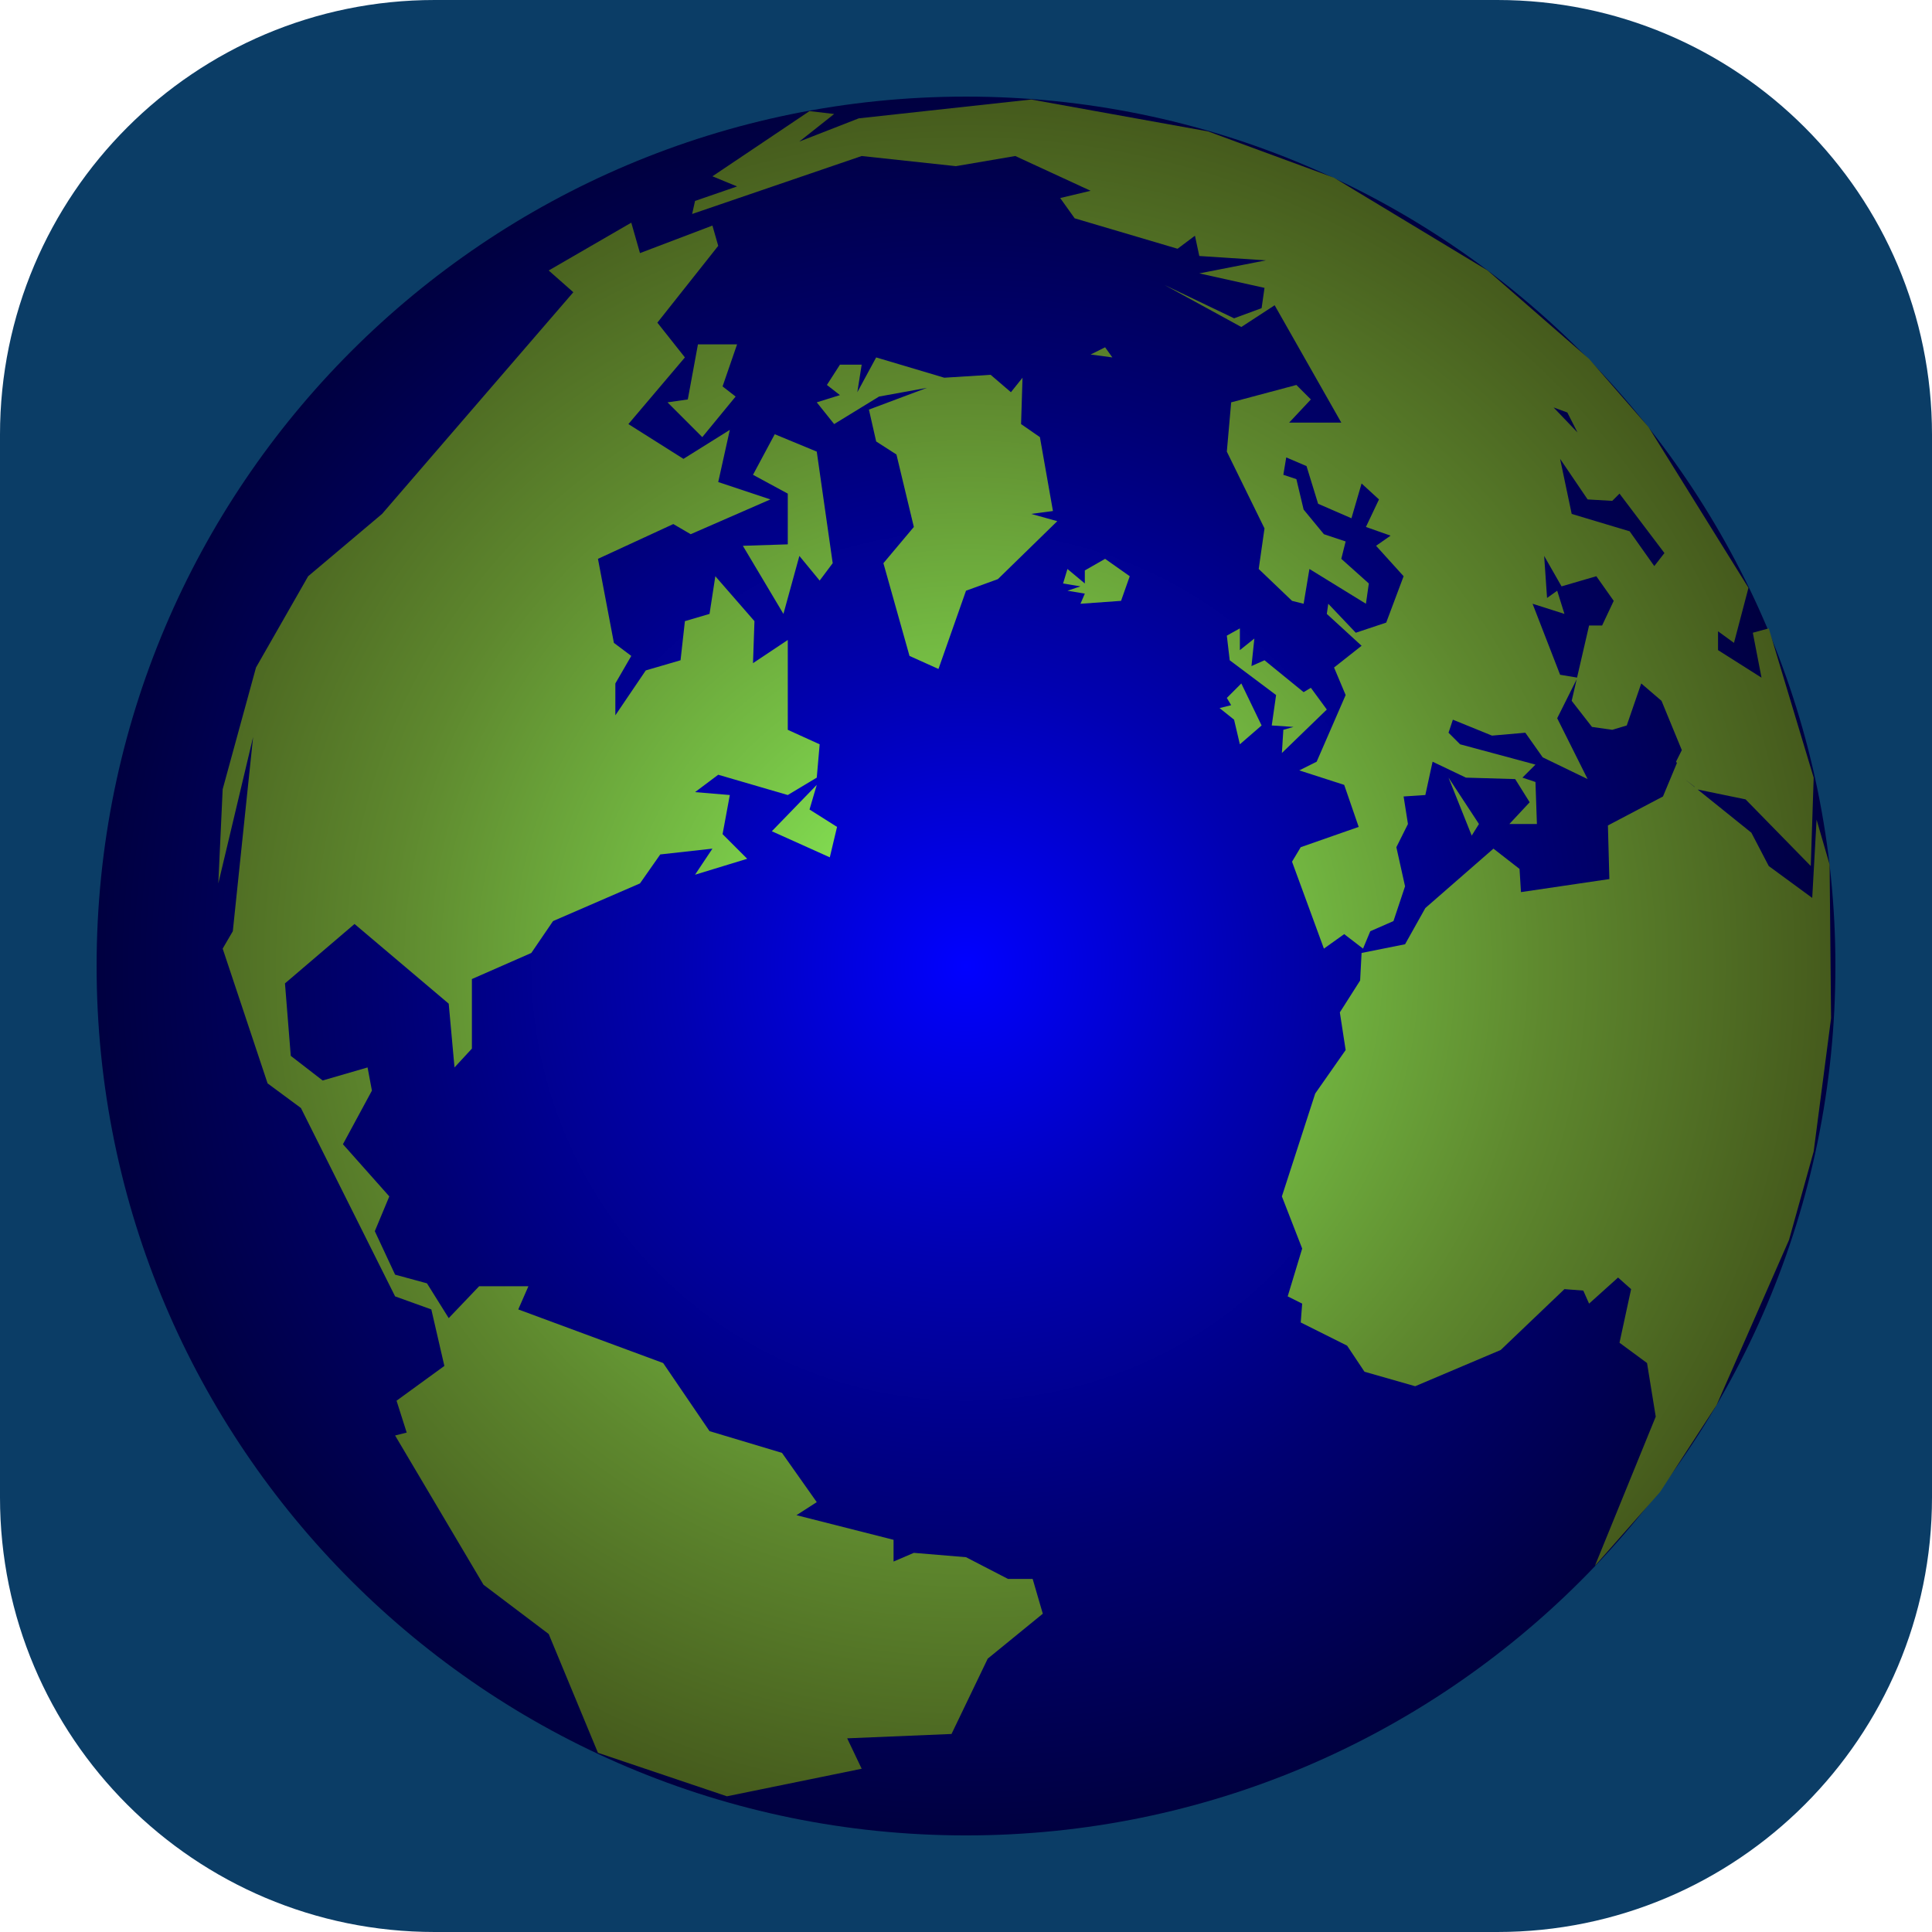
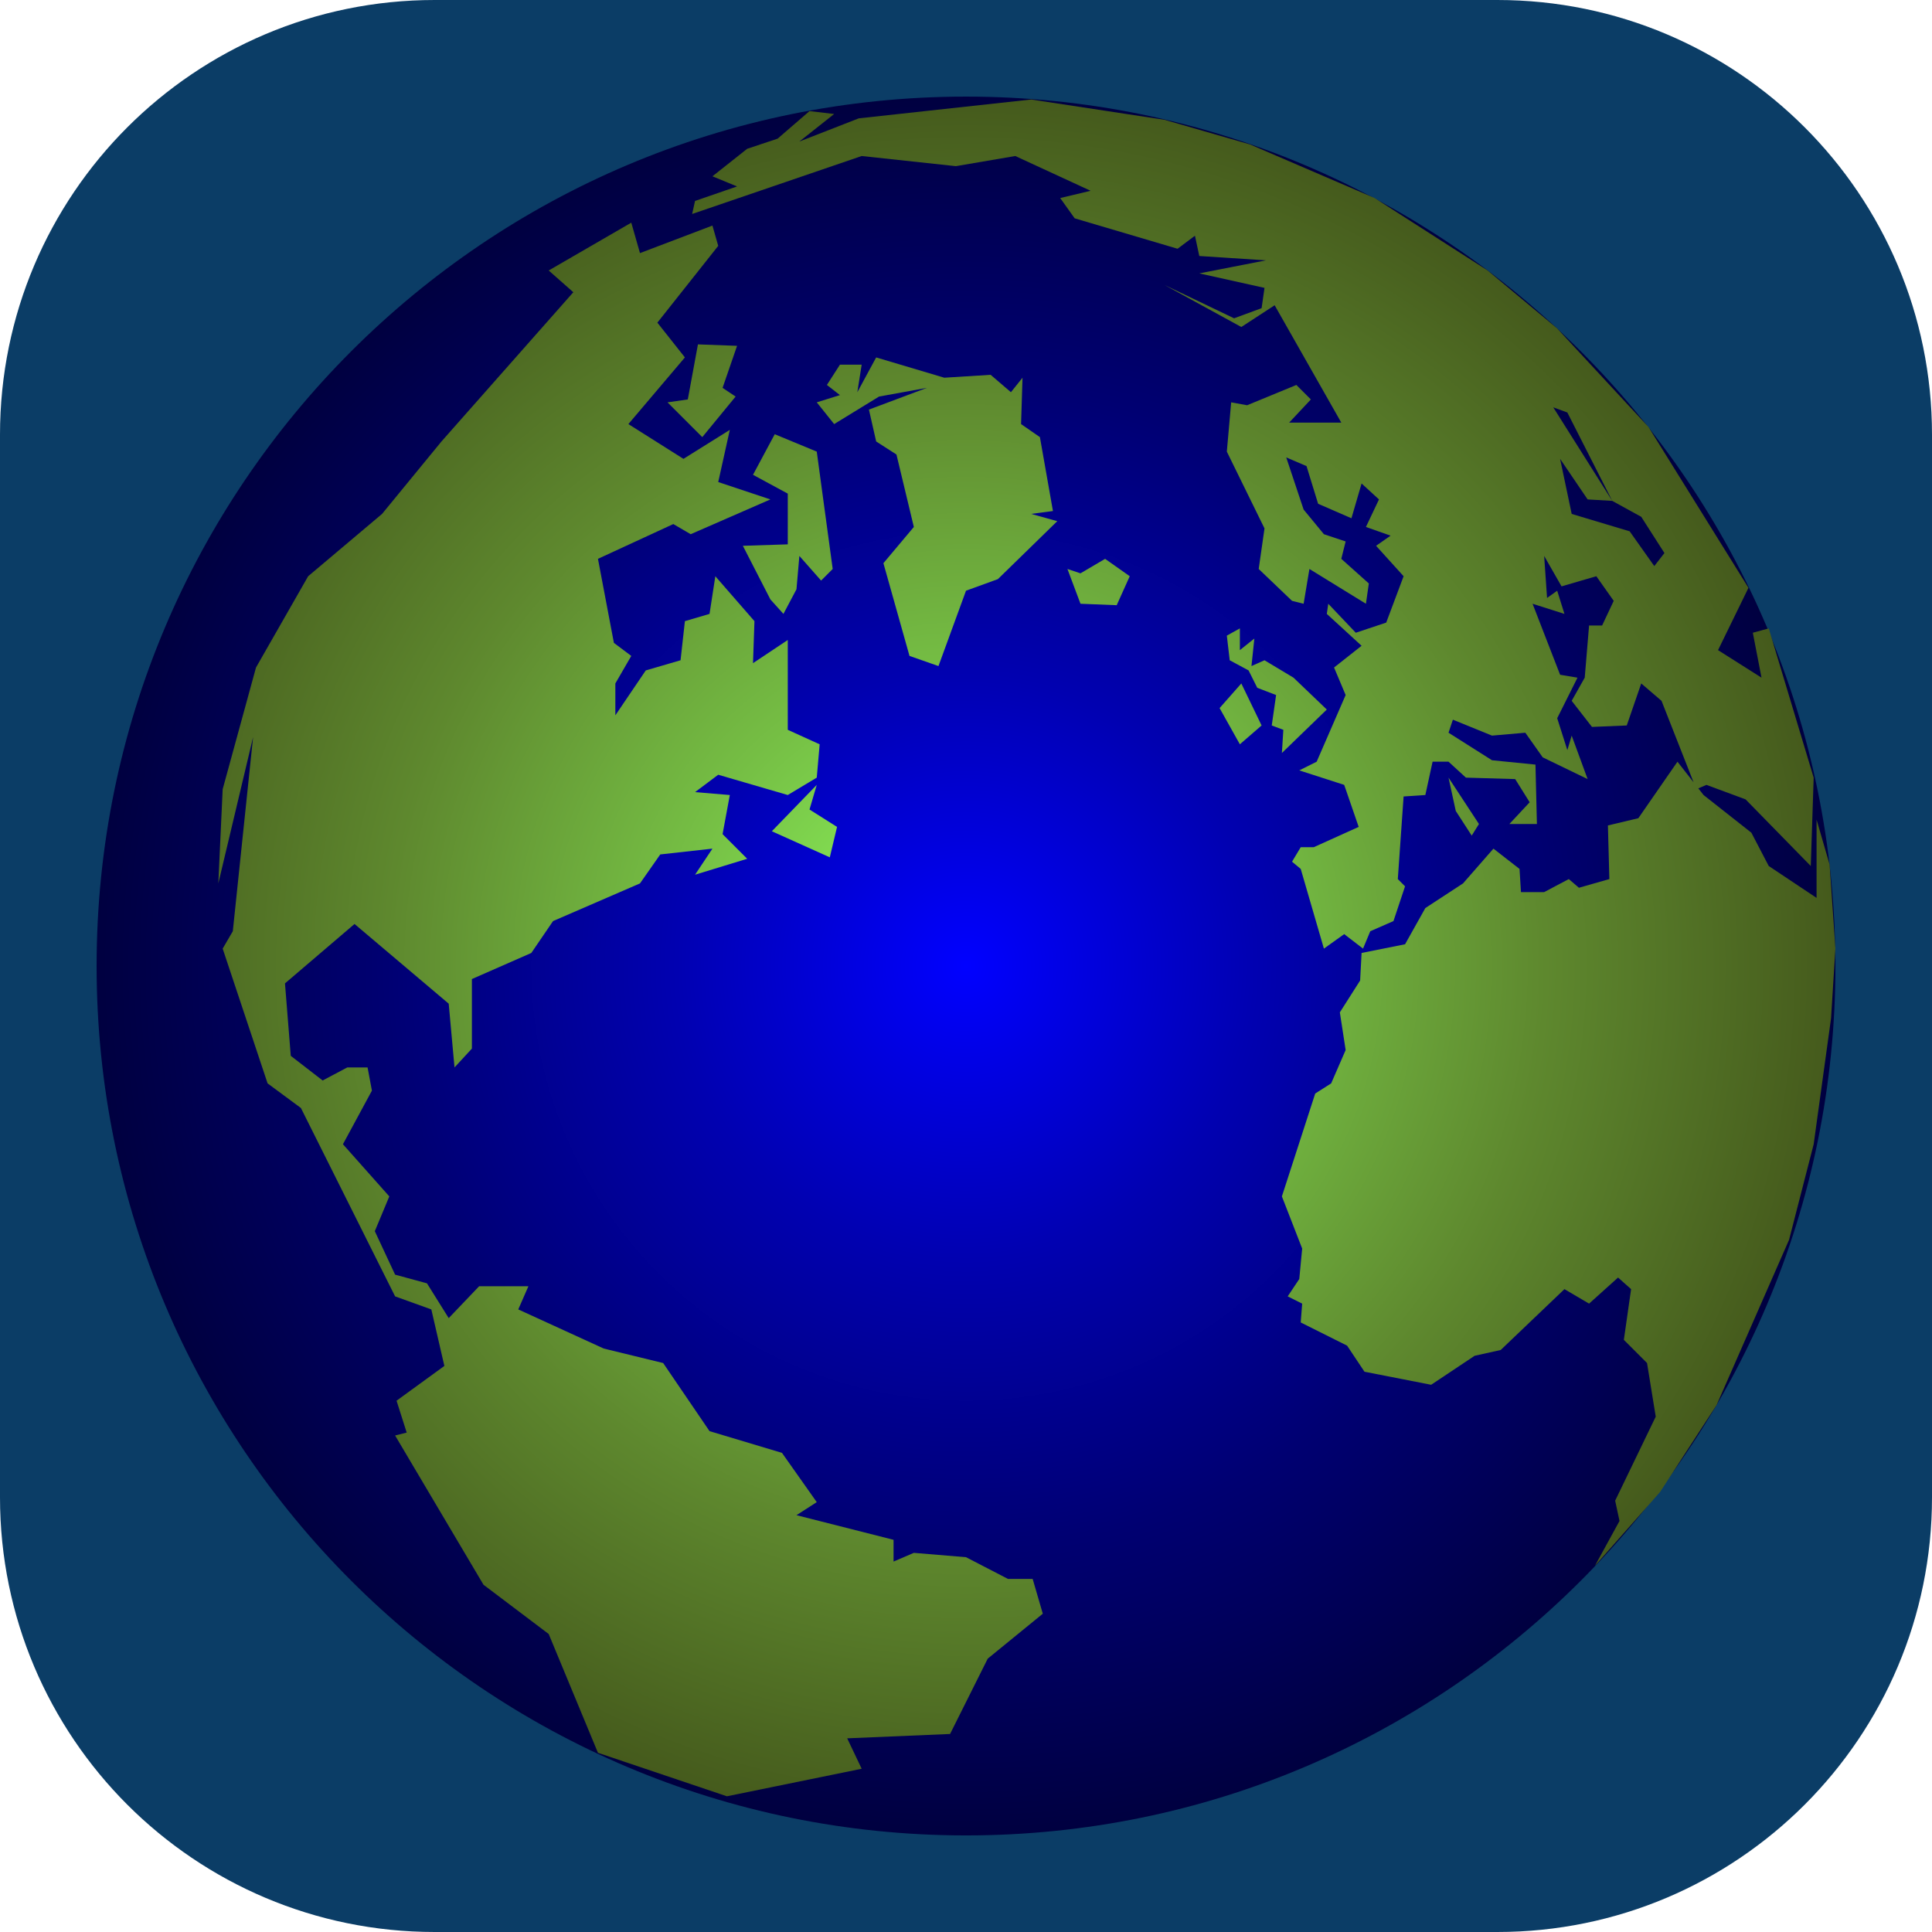
<svg xmlns="http://www.w3.org/2000/svg" viewBox="-6.667 -6.667 133.333 133.333">
  <defs>
    <radialGradient id="o" cx="60" cy="60" r="60" gradientUnits="userSpaceOnUse">
      <stop offset="0" stop-color="#0101FF" />
      <stop offset="0.333" stop-color="#0101B1" />
      <stop offset="0.667" stop-color="#000072" />
      <stop offset="1" stop-color="#000040" />
    </radialGradient>
    <radialGradient id="l" cx="60" cy="60" r="60" gradientUnits="userSpaceOnUse">
      <stop offset="0" stop-color="#90FF60" />
      <stop offset="0.333" stop-color="#76C045" />
      <stop offset="0.667" stop-color="#5E882E" />
      <stop offset="1" stop-color="#455A1C" />
    </radialGradient>
  </defs>
  <rect x="-6.667" y="-6.667" width="133.333" height="133.333" rx="30" fill="#0B3D66" />
  <circle cx="60" cy="60" r="60" fill="url(#o)" />
-   <path fill="url(#l)" d="M36.9,8.7l-5.7,3.3 1.7,1.5 -13.2,15.3 -5.1,4.3 -3.6,6.3 -2.3,8.4 -0.3,6.5 2.4,-10.1 -1.4,13.4 -0.7,1.2 3.1,9.3 2.3,1.7 6.5,13 2.5,0.9 0.9,3.9 -3.3,2.4 0.7,2.2 -0.8,0.2 6.1,10.3 4.5,3.4 3.4,8.2 8.9,3 9.3,-1.9 -1,-2.1 7.2,-0.3 2.5,-5.2 3.8,-3.1 -0.7,-2.4 -1.7,0 -2.9,-1.5 -3.6,-0.3 -1.4,0.6 0,-1.5 -6.7,-1.7 1.4,-0.9 -2.4,-3.4 -5,-1.5 -3.2,-4.7 -10,-3.7 0.7,-1.6 -3.4,0 -2.1,2.2 -1.5,-2.4 -2.2,-0.6 -1.4,-3 1,-2.4 -3.2,-3.6 2,-3.7 -0.3,-1.6 -3.1,0.9 -2.2,-1.7 -0.4,-5 4.8,-4.1 6.5,5.5 0.4,4.4 1.2,-1.3 0,-4.8 4.1,-1.8 1.5,-2.2 6,-2.6 1.4,-2 3.6,-0.4 -1.2,1.8 3.6,-1.1 -1.7,-1.7 0.5,-2.7 -2.4,-0.2 1.6,-1.2 4.8,1.4 2,-1.2 0.2,-2.3 -2.2,-1 0,-6.2 -2.4,1.6 0.1,-2.9 -2.7,-3.1 -0.4,2.6 -1.7,0.5 -0.3,2.7 -2.4,0.7 -2.1,3.1 0,-2.2 1.1,-1.9 -1.2,-0.9 -1.1,-5.8 5.2,-2.4 1.2,0.7 5.5,-2.4 -3.6,-1.2 0.8,-3.6 -3.2,2 -3.8,-2.4 3.9,-4.6 -1.9,-2.4 4.2,-5.3 -0.4,-1.4 -5,1.9zM41.5,17.1l-0.7,3.8 -1.4,0.2 2.4,2.4 2.3,-2.8 -0.9,-0.7 1,-2.9zM69.6,17.3l-1,0.5 1.5,0.2zM53.8,18l-1.3,2.4 0.3,-1.9 -1.5,0 -0.9,1.4 0.9,0.7 -1.6,0.5 1.2,1.5 3.1,-1.9 3.3,-0.6 -4,1.5 0.5,2.2 1.4,0.9 1.2,5 -2.1,2.5 1.8,6.4 2,0.9 1.9,-5.4 2.2,-0.8 4.1,-4 -1.8,-0.5 1.5,-0.2 -0.9,-5.1 -1.3,-0.9 0.1,-3.2 -0.8,1 -1.4,-1.2 -3.2,0.2zM46.8,23.3l-1.5,2.8 2.4,1.3 0,3.5 -3.1,0.1 2.8,4.7 1.1,-4 1.4,1.7 0.9,-1.2 -1.1,-7.7zM69.6,31.9l-1.4,0.8 0,0.9 -1.2,-1 -0.3,1 1.2,0.2 -0.9,0.3 1.2,0.2 -0.3,0.7 2.8,-0.2 0.6,-1.7zM78.9,36.7l-0.9,0.5 0.2,1.7 3.2,2.4 -0.3,2.1 1.5,0.1 -0.7,0.2 -0.1,1.6 3.1,-3 -1.1,-1.5 -0.5,0.3 -2.7,-2.2 -0.9,0.4 0.2,-1.9 -1,0.8zM79,40.5l-1,1 0.3,0.5 -0.8,0.2 1,0.8 0.4,1.7 1.5,-1.3zM49.7,47.5l-3.1,3.2 4,1.8 0.5,-2.1 -1.9,-1.2zM64.5,0.2l-11.9,1.3 -4.1,1.6 2.4,-1.9 -1.7,-0.2 -6.7,4.5 1.7,0.7 -2.9,1 -0.2,0.9 11.7,-4 6.5,0.7 4.1,-0.7 5.2,2.4 -2.1,0.5 1,1.4 7.1,2.1 1.2,-0.9 0.3,1.4 4.6,0.3 -4.6,0.9 4.5,1 -0.2,1.4 -1.9,0.7 -4.8,-2.3 5.3,2.9 2.3,-1.5 20.2,7.4 3.1,6.1 0.5,-0.5 3.1,4.1 -0.7,0.9 -1.7,-2.4 -2.3,3.1 1.2,1.7 -0.8,1.7 -0.9,0 -1.2,5.2 1.4,1.8 1.4,0.2 1,-0.3 1,-2.9 1.4,1.2 1.4,3.4 -0.4,0.8 1.4,1.9 3.4,0.7 4.5,4.6 0.2,-6.1 -3.1,-10.3 -1.1,0.3 0.6,3.1 -3,-1.9 0,-1.3 1.1,0.8 1,-3.8 -6.9,-11.1 -4.1,-4.7 -7,-6.1 -10.6,-6.4 -8.7,-3.2zM81.3,14.4l4.6,8.1 -3.6,0 1.5,-1.6 -1,-1 -4.5,1.2 -0.3,3.4 2.6,5.3 -0.4,2.8 2.3,2.2 0.8,0.2 0.4,-2.4 3.9,2.4 0.2,-1.4 -1.9,-1.7 0.3,-1.2 -1.5,-0.5 -1.4,-1.7 -0.5,-2.1 -0.9,-0.3 0.2,-1.2 1.4,0.6 0.8,2.6 2.3,1 0.7,-2.4 1.2,1.1 -0.9,1.9 1.7,0.6 -1,0.7 1.9,2.1 -1.2,3.2 -2.1,0.7 -1.9,-2 -0.1,0.7 2.4,2.2 -1.9,1.5 0.8,1.9 -2,4.6 -1.2,0.6 3.1,1 1,2.9 -4,1.4 -0.6,1 2.2,6 1.4,-1 1.3,1 0.5,-1.2 1.6,-0.7 0.8,-2.4 -0.6,-2.7 0.8,-1.6 -0.3,-1.9 1.5,-0.1 0.5,-2.3 2.3,1.1 3.4,0.1 1,1.6 -1.4,1.5 1.9,0 -0.1,-2.9 -0.9,-0.3 0.9,-0.9 -5.2,-1.4 -0.8,-0.8 0.3,-0.9 2.7,1.1 2.3,-0.2 1.2,1.7 3.1,1.5 -2.1,-4.2 1.4,-2.8 -1.2,-0.2 -1.9,-4.9 2.2,0.7 -0.5,-1.6 -0.7,0.5 -0.2,-2.9 1.2,2.1 2.4,-0.7 2.3,-3.1 -4,-1.2 -0.8,-3.8 1.9,2.8 1.7,0.1 -1.9,-4.2 -2.2,-2.3zM109.1,45.9l-1,2.4 -3.8,2 0.1,3.7 -6.1,0.9 -0.1,-1.6 -1.8,-1.4 -4.7,4.1 -1.4,2.5 -3,0.6 -0.1,1.9 -1.4,2.2 0.4,2.6 -2.1,3 -2.3,7.1 1.4,3.6 -1,3.3 1,0.5 -0.1,1.3 3.2,1.6 1.2,1.8 3.5,1 5.9,-2.5 4.4,-4.2 1.3,0.1 0.4,0.9 2,-1.8 0.9,0.8 -0.8,3.7 1.9,1.4 0.6,3.7 -4.2,10.3 4.5,-5.1 3.9,-6 5,-11.4 1.7,-6.1 1.2,-9.2 -0.1,-10.6 -0.9,-3.1 -0.3,5.4 -3,-2.2 -1.2,-2.3 -4.6,-3.7 0.9,0.7zM93.3,47l1.6,4 0.5,-0.8z" />
+   <path fill="url(#l)" d="M36.9,8.7l-5.7,3.3 1.7,1.5-9.1,10.3-4.1,5-5.1,4.3-3.6,6.3-2.3,8.4-0.3,6.5 2.4-10.1-1.4,13.4-0.7,1.2 3.1,9.3 2.3,1.7 6.5,13 2.5,0.9 0.9,3.9-3.3,2.4 0.7,2.2-0.8,0.2 6.1,10.3 4.5,3.4 3.4,8.2 8.9,3 9.3-1.9-1-2.1 7.1-0.3 2.6-5.2 3.8-3.1-0.7-2.4-1.7,0-2.9-1.5-3.6-0.3-1.4,0.6 0-1.5-6.7-1.7 1.4-0.9-2.4-3.4-5-1.5-3.2-4.7-4.1-1-5.9-2.7 0.7-1.6-3.4,0-2.1,2.2-1.5-2.4-2.2-0.6-1.4-3 1-2.4-3.2-3.6 2-3.7-0.3-1.6-1.4,0-1.7,0.9-2.2-1.7-0.4-5 4.8-4.1 6.5,5.5 0.4,4.4 1.2-1.3 0-4.8 4.1-1.8 1.5-2.2 6-2.6 1.4-2 3.6-0.4-1.2,1.8 3.6-1.1-1.7-1.7 0.5-2.7-2.4-0.2 1.6-1.2 4.8,1.4 2-1.2 0.2-2.3-2.2-1 0-6.2-2.4,1.6 0.1-2.9-2.7-3.1-0.4,2.6-1.7,0.5-0.3,2.7-2.4,0.7-2.1,3.1 0-2.2 1.1-1.9-1.2-0.9-1.1-5.8 5.2-2.4 1.2,0.7 5.5-2.4-3.6-1.2 0.8-3.6-3.2,2-3.8-2.4 3.9-4.6-1.9-2.4 4.2-5.3-0.4-1.4-5,1.9zM41.5,17.1l-0.7,3.8-1.4,0.2 2.4,2.4 2.3-2.8-0.9-0.6 1-2.9zM53.8,18l-1.3,2.4 0.3-1.9-1.5,0-0.9,1.4 0.9,0.7-1.6,0.5 1.2,1.5 3.1-1.9 3.3-0.6-4,1.5 0.5,2.2 1.4,0.9 1.2,5-2.1,2.5 1.8,6.4 2,0.7 1.9-5.2 2.2-0.8 4.1-4-1.8-0.5 1.5-0.2-0.9-5.1-1.3-0.9 0.1-3.2-0.8,1-1.4-1.2-3.2,0.2zM46.8,23.3l-1.5,2.8 2.4,1.3 0,3.5-3.1,0.1 1.9,3.7 0.9,1 0.9-1.7 0.2-2.3 1.5,1.7 0.8-0.8-1.1-8.1zM69.6,31.9l-1.7,1-0.9-0.3 0.9,2.4 2.5,0.1 0.9-2zM78.9,36.7l-0.9,0.5 0.2,1.7 1.3,0.7 0.6,1.2 1.3,0.5-0.3,2.1 0.8,0.3-0.1,1.6 3.1-3-2.3-2.2-2-1.2-0.9,0.4 0.2-1.9-1,0.8zM79,40.5l-1.5,1.7 1.4,2.5 1.5-1.3zM49.7,47.5l-3.1,3.2 4,1.8 0.5-2.1-1.9-1.2zM52.6,1.5l-4.1,1.6 2.4-1.9-1.7-0.2-2.2,1.9-2.1,0.7-2.4,1.9 1.7,0.7-2.9,1-0.2,0.9 11.7-4 6.5,0.7 4.1-0.7 5.2,2.4-2.1,0.5 1,1.4 7.1,2.1 1.2-0.9 0.3,1.4 4.6,0.3-4.6,0.9 4.5,1-0.2,1.4-1.9,0.7-4.8-2.3 5.3,2.9 2.3-1.5 20.2,7.4 3.1,6.1 2,1.1 1.6,2.5-0.7,0.9-1.7-2.4-2.3,3.1 1.2,1.7-0.8,1.7-0.9,0-0.3,3.6-0.9,1.6 1.4,1.8 2.4-0.1 1-2.9 1.4,1.2 2.4,6.1 0.7-0.3 2.7,1 4.5,4.6 0.2-6.1-3.1-10.3-1.1,0.3 0.6,3.1-3-1.9 2.1-4.3-6.9-11.1-6.3-6.8-4.8-4-7.8-5-8.6-3.7-5.9-1.7-9.2-1.4zM81.3,14.4l4.6,8.1-3.6,0 1.5-1.6-1-1-3.4,1.4-1.1-0.2-0.3,3.4 2.6,5.3-0.4,2.8 2.3,2.2 0.8,0.2 0.4-2.4 3.9,2.4 0.2-1.4-1.9-1.7 0.3-1.2-1.5-0.5-1.4-1.7-1.2-3.6 1.4,0.6 0.8,2.6 2.3,1 0.7-2.4 1.2,1.1-0.9,1.9 1.7,0.6-1,0.7 1.9,2.1-1.2,3.2-2.1,0.7-1.9-2-0.1,0.7 2.4,2.2-1.9,1.5 0.8,1.9-2,4.6-1.2,0.6 3.1,1 1,2.9-3.1,1.4-0.9,0-0.6,1 0.6,0.5 1.6,5.5 1.4-1 1.3,1 0.5-1.2 1.6-0.7 0.8-2.4-0.5-0.5 0.4-5.7 1.5-0.1 0.5-2.3 1.1,0 1.2,1.1 3.4,0.1 1,1.6-1.4,1.5 1.9,0-0.1-4.1-3-0.3-3-1.9 0.3-0.9 2.7,1.1 2.3-0.2 1.2,1.7 3.1,1.5-1.1-3-0.3,1-0.7-2.2 1.4-2.8-1.2-0.2-1.9-4.9 2.2,0.7-0.5-1.6-0.7,0.5-0.2-2.9 1.2,2.1 2.4-0.7 2.3-3.1-4-1.2-0.8-3.8 1.9,2.8 1.7,0.1-4.1-6.5zM109.1,45.9l-2.7,3.9-2.1,0.5 0.1,3.7-2.1,0.6-0.7-0.6-1.7,0.9-1.6,0-0.1-1.6-1.8-1.4-2.1,2.4-2.6,1.7-1.4,2.5-3,0.6-0.1,1.9-1.4,2.2 0.4,2.6-1,2.3-1.1,0.7-2.3,7.1 1.4,3.6-0.2,2.1-0.8,1.2 1,0.5-0.1,1.3 3.2,1.6 1.2,1.8 4.6,0.9 3-2 1.8-0.4 4.4-4.2 1.7,1 2-1.8 0.9,0.8-0.5,3.5 1.6,1.6 0.6,3.7-2.8,5.8 0.3,1.4-1.7,3.1 4.5-5.1 3.9-6 5-11.4 1.7-6.6 1.2-8.7 0.3-4.8-0.4-5.8-0.9-3.1 0,5.4-3.3-2.2-1.2-2.3-3.3-2.6zM93.3,47l0.5,2.3 1.1,1.7 0.5-0.8z" />
</svg>
